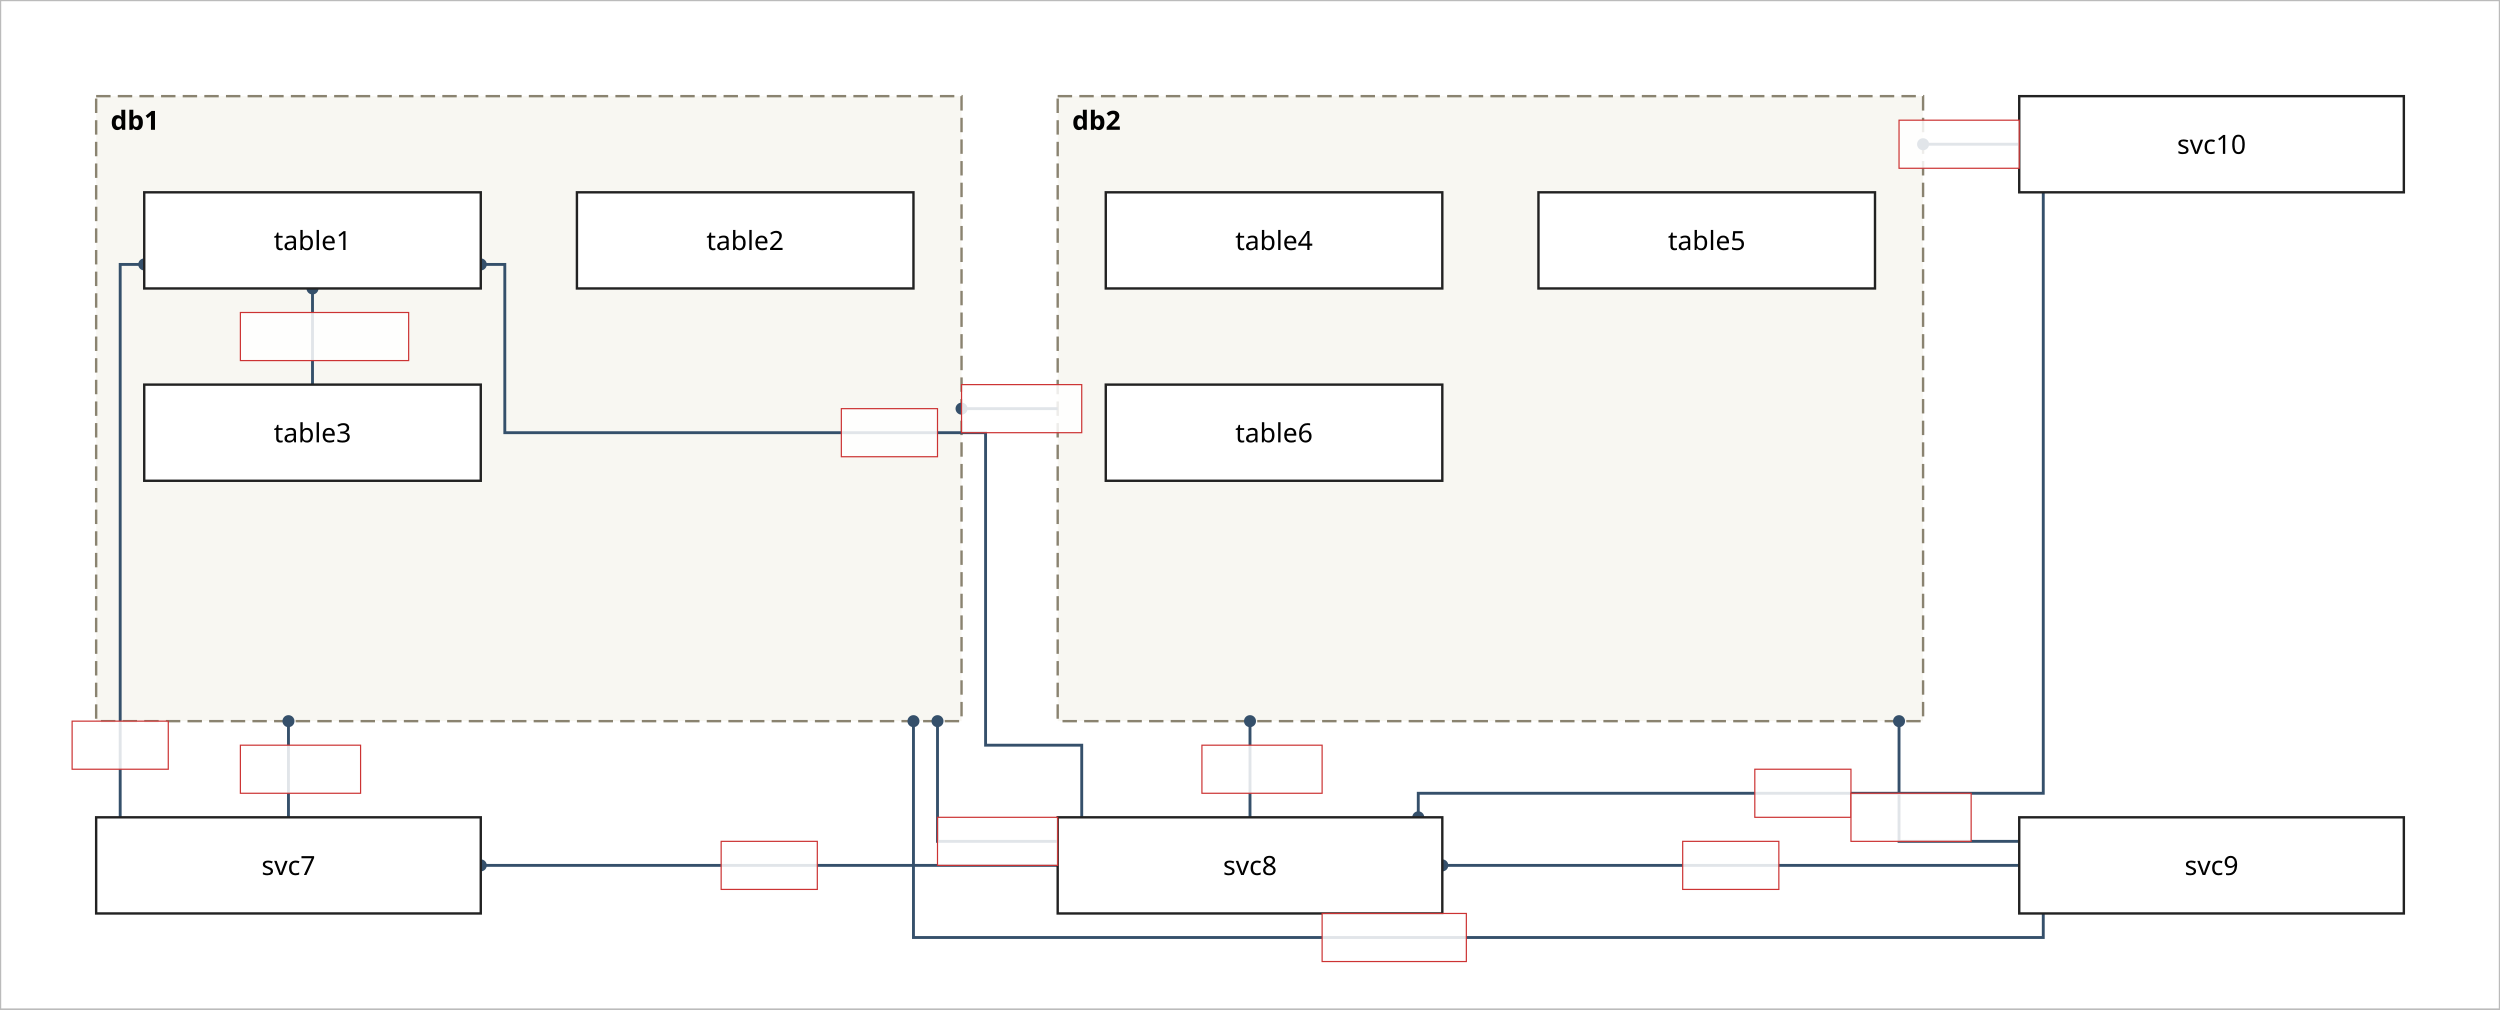
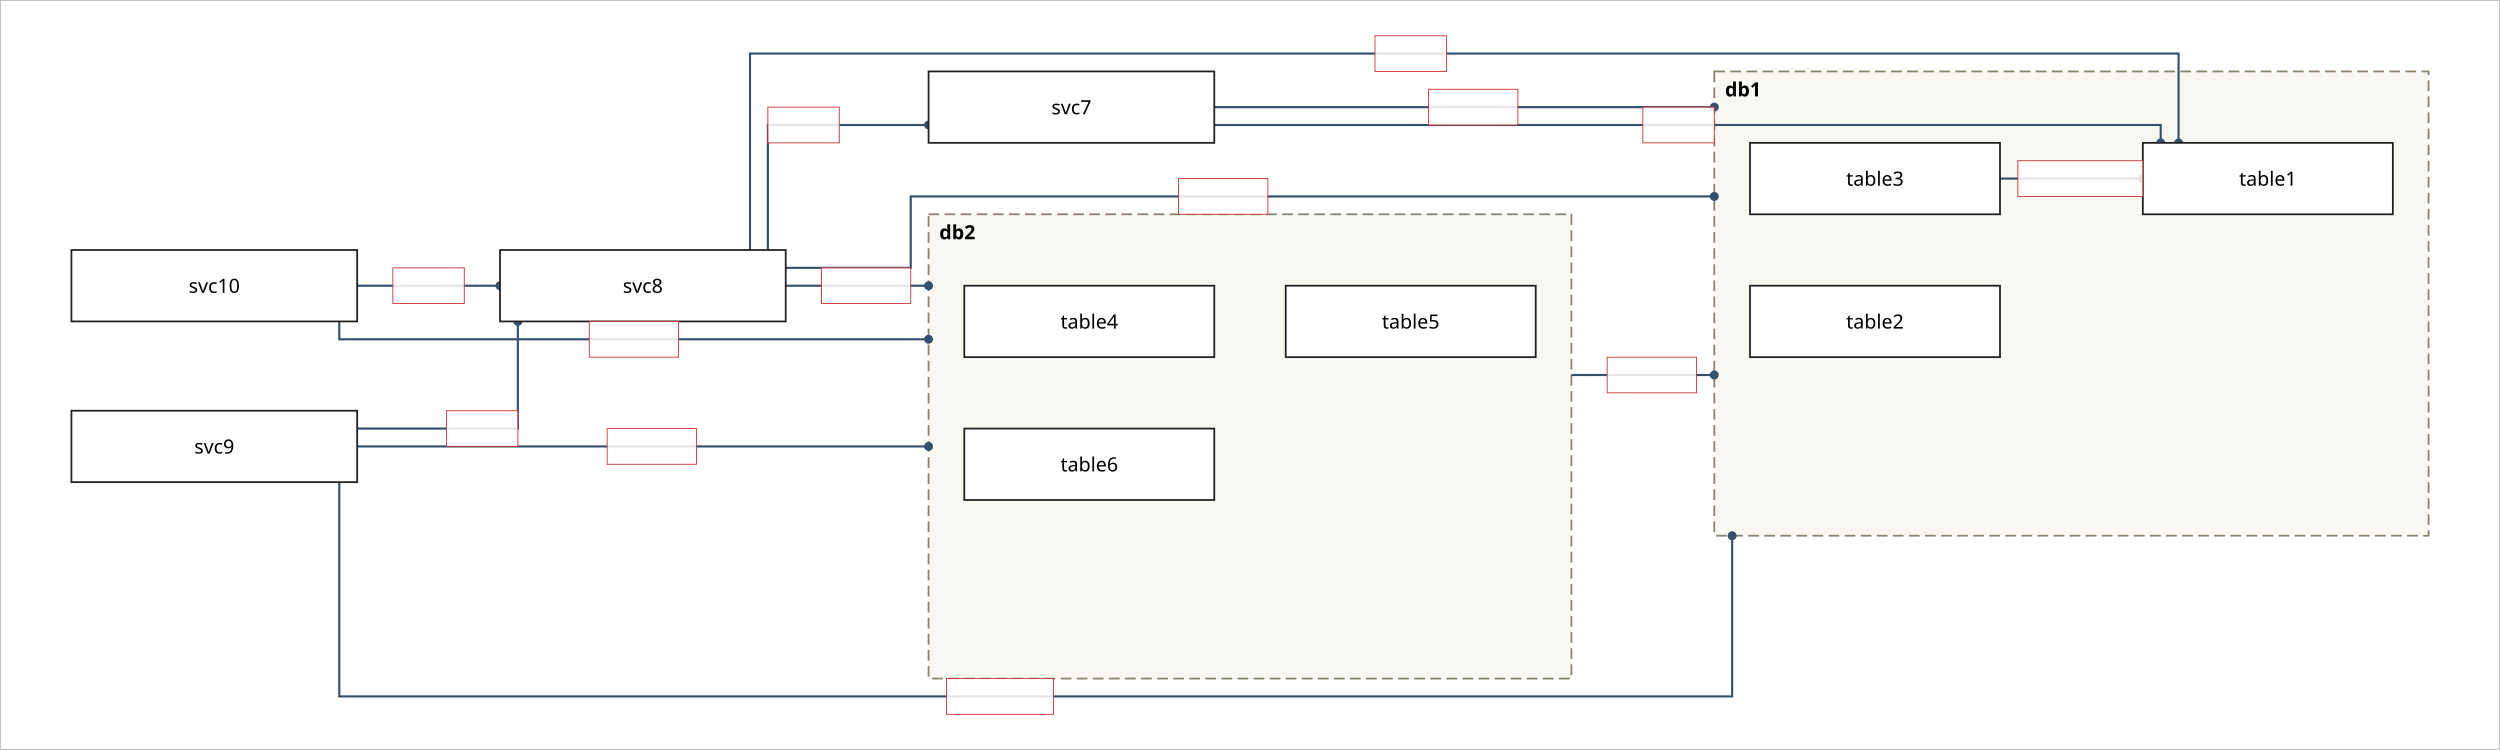
- <svg xmlns="http://www.w3.org/2000/svg" width="1040" height="420" viewBox="0 0 1040 420" font-family="sans-serif" font-size="11">
+ <svg xmlns="http://www.w3.org/2000/svg" width="1400" height="420" viewBox="0 0 1400 420" font-family="sans-serif" font-size="11">
  <rect width="100%" height="100%" fill="#fff" stroke="#bbb" />
-   <rect x="40" y="40" width="360" height="260" fill="#f3f1ea" fill-opacity="0.6" stroke="#8a8370" stroke-dasharray="6 3" />
-   <text x="46" y="54" font-weight="bold">db1</text>
-   <rect x="440" y="40" width="360" height="260" fill="#f3f1ea" fill-opacity="0.6" stroke="#8a8370" stroke-dasharray="6 3" />
-   <text x="446" y="54" font-weight="bold">db2</text>
-   <polyline points="130,160 130,120" fill="none" stroke="#35506b" stroke-width="1.2" />
-   <circle cx="130" cy="120" r="2.5" fill="#35506b" />
-   <polyline points="440,170 400,170" fill="none" stroke="#35506b" stroke-width="1.2" />
-   <circle cx="400" cy="170" r="2.5" fill="#35506b" />
-   <polyline points="840,60 800,60" fill="none" stroke="#35506b" stroke-width="1.2" />
-   <circle cx="800" cy="60" r="2.5" fill="#35506b" />
-   <polyline points="850,80 850,330 590,330 590,340" fill="none" stroke="#35506b" stroke-width="1.2" />
-   <circle cx="590" cy="340" r="2.5" fill="#35506b" />
-   <polyline points="120,340 120,300" fill="none" stroke="#35506b" stroke-width="1.2" />
-   <circle cx="120" cy="300" r="2.5" fill="#35506b" />
-   <polyline points="50,340 50,110 60,110" fill="none" stroke="#35506b" stroke-width="1.2" />
-   <circle cx="60" cy="110" r="2.5" fill="#35506b" />
-   <polyline points="440,350 390,350 390,300" fill="none" stroke="#35506b" stroke-width="1.2" />
-   <circle cx="390" cy="300" r="2.5" fill="#35506b" />
-   <polyline points="450,340 450,310 410,310 410,180 210,180 210,110 200,110" fill="none" stroke="#35506b" stroke-width="1.2" />
-   <circle cx="200" cy="110" r="2.5" fill="#35506b" />
-   <polyline points="520,340 520,300" fill="none" stroke="#35506b" stroke-width="1.2" />
-   <circle cx="520" cy="300" r="2.5" fill="#35506b" />
-   <polyline points="440,360 200,360" fill="none" stroke="#35506b" stroke-width="1.2" />
-   <circle cx="200" cy="360" r="2.5" fill="#35506b" />
-   <polyline points="850,380 850,390 380,390 380,300" fill="none" stroke="#35506b" stroke-width="1.2" />
-   <circle cx="380" cy="300" r="2.5" fill="#35506b" />
-   <polyline points="840,350 790,350 790,300" fill="none" stroke="#35506b" stroke-width="1.2" />
-   <circle cx="790" cy="300" r="2.5" fill="#35506b" />
-   <polyline points="840,360 600,360" fill="none" stroke="#35506b" stroke-width="1.2" />
-   <circle cx="600" cy="360" r="2.5" fill="#35506b" />
-   <rect x="60" y="80" width="140" height="40" fill="#fff" stroke="#222" />
-   <text x="130" y="104" text-anchor="middle">table1</text>
-   <rect x="240" y="80" width="140" height="40" fill="#fff" stroke="#222" />
-   <text x="310" y="104" text-anchor="middle">table2</text>
-   <rect x="60" y="160" width="140" height="40" fill="#fff" stroke="#222" />
-   <text x="130" y="184" text-anchor="middle">table3</text>
-   <rect x="460" y="80" width="140" height="40" fill="#fff" stroke="#222" />
-   <text x="530" y="104" text-anchor="middle">table4</text>
-   <rect x="640" y="80" width="140" height="40" fill="#fff" stroke="#222" />
-   <text x="710" y="104" text-anchor="middle">table5</text>
-   <rect x="460" y="160" width="140" height="40" fill="#fff" stroke="#222" />
-   <text x="530" y="184" text-anchor="middle">table6</text>
-   <rect x="840" y="40" width="160" height="40" fill="#fff" stroke="#222" />
-   <text x="920" y="64" text-anchor="middle">svc10</text>
-   <rect x="40" y="340" width="160" height="40" fill="#fff" stroke="#222" />
-   <text x="120" y="364" text-anchor="middle">svc7</text>
-   <rect x="440" y="340" width="160" height="40" fill="#fff" stroke="#222" />
-   <text x="520" y="364" text-anchor="middle">svc8</text>
-   <rect x="840" y="340" width="160" height="40" fill="#fff" stroke="#222" />
-   <text x="920" y="364" text-anchor="middle">svc9</text>
-   <rect x="100" y="130" width="70" height="20" fill="#fff" fill-opacity="0.85" stroke="#c33" stroke-width="0.5" />
-   <rect x="400" y="160" width="50" height="20" fill="#fff" fill-opacity="0.85" stroke="#c33" stroke-width="0.5" />
-   <rect x="790" y="50" width="50" height="20" fill="#fff" fill-opacity="0.85" stroke="#c33" stroke-width="0.5" />
-   <rect x="730" y="320" width="40" height="20" fill="#fff" fill-opacity="0.85" stroke="#c33" stroke-width="0.5" />
-   <rect x="100" y="310" width="50" height="20" fill="#fff" fill-opacity="0.85" stroke="#c33" stroke-width="0.5" />
-   <rect x="30" y="300" width="40" height="20" fill="#fff" fill-opacity="0.85" stroke="#c33" stroke-width="0.5" />
-   <rect x="390" y="340" width="50" height="20" fill="#fff" fill-opacity="0.85" stroke="#c33" stroke-width="0.5" />
-   <rect x="350" y="170" width="40" height="20" fill="#fff" fill-opacity="0.85" stroke="#c33" stroke-width="0.5" />
-   <rect x="500" y="310" width="50" height="20" fill="#fff" fill-opacity="0.85" stroke="#c33" stroke-width="0.5" />
-   <rect x="300" y="350" width="40" height="20" fill="#fff" fill-opacity="0.85" stroke="#c33" stroke-width="0.5" />
-   <rect x="550" y="380" width="60" height="20" fill="#fff" fill-opacity="0.85" stroke="#c33" stroke-width="0.5" />
-   <rect x="770" y="330" width="50" height="20" fill="#fff" fill-opacity="0.85" stroke="#c33" stroke-width="0.5" />
-   <rect x="700" y="350" width="40" height="20" fill="#fff" fill-opacity="0.85" stroke="#c33" stroke-width="0.5" />
+   <rect x="960" y="40" width="400" height="260" fill="#f3f1ea" fill-opacity="0.6" stroke="#8a8370" stroke-dasharray="6 3" />
+   <text x="966" y="54" font-weight="bold">db1</text>
+   <rect x="520" y="120" width="360" height="260" fill="#f3f1ea" fill-opacity="0.6" stroke="#8a8370" stroke-dasharray="6 3" />
+   <text x="526" y="134" font-weight="bold">db2</text>
+   <polyline points="1120,100 1200,100" fill="none" stroke="#35506b" stroke-width="1.2" />
+   <circle cx="1200" cy="100" r="2.5" fill="#35506b" />
+   <polyline points="880,210 960,210" fill="none" stroke="#35506b" stroke-width="1.2" />
+   <circle cx="960" cy="210" r="2.5" fill="#35506b" />
+   <polyline points="190,180 190,190 520,190" fill="none" stroke="#35506b" stroke-width="1.2" />
+   <circle cx="520" cy="190" r="2.5" fill="#35506b" />
+   <polyline points="200,160 280,160" fill="none" stroke="#35506b" stroke-width="1.2" />
+   <circle cx="280" cy="160" r="2.5" fill="#35506b" />
+   <polyline points="680,60 960,60" fill="none" stroke="#35506b" stroke-width="1.2" />
+   <circle cx="960" cy="60" r="2.5" fill="#35506b" />
+   <polyline points="680,70 1210,70 1210,80" fill="none" stroke="#35506b" stroke-width="1.2" />
+   <circle cx="1210" cy="80" r="2.5" fill="#35506b" />
+   <polyline points="440,150 510,150 510,110 960,110" fill="none" stroke="#35506b" stroke-width="1.2" />
+   <circle cx="960" cy="110" r="2.5" fill="#35506b" />
+   <polyline points="420,140 420,30 1220,30 1220,80" fill="none" stroke="#35506b" stroke-width="1.2" />
+   <circle cx="1220" cy="80" r="2.5" fill="#35506b" />
+   <polyline points="440,160 520,160" fill="none" stroke="#35506b" stroke-width="1.2" />
+   <circle cx="520" cy="160" r="2.5" fill="#35506b" />
+   <polyline points="430,140 430,70 520,70" fill="none" stroke="#35506b" stroke-width="1.2" />
+   <circle cx="520" cy="70" r="2.5" fill="#35506b" />
+   <polyline points="190,270 190,390 970,390 970,300" fill="none" stroke="#35506b" stroke-width="1.2" />
+   <circle cx="970" cy="300" r="2.5" fill="#35506b" />
+   <polyline points="200,250 520,250" fill="none" stroke="#35506b" stroke-width="1.2" />
+   <circle cx="520" cy="250" r="2.5" fill="#35506b" />
+   <polyline points="200,240 290,240 290,180" fill="none" stroke="#35506b" stroke-width="1.2" />
+   <circle cx="290" cy="180" r="2.5" fill="#35506b" />
+   <rect x="1200" y="80" width="140" height="40" fill="#fff" stroke="#222" />
+   <text x="1270" y="104" text-anchor="middle">table1</text>
+   <rect x="980" y="160" width="140" height="40" fill="#fff" stroke="#222" />
+   <text x="1050" y="184" text-anchor="middle">table2</text>
+   <rect x="980" y="80" width="140" height="40" fill="#fff" stroke="#222" />
+   <text x="1050" y="104" text-anchor="middle">table3</text>
+   <rect x="540" y="160" width="140" height="40" fill="#fff" stroke="#222" />
+   <text x="610" y="184" text-anchor="middle">table4</text>
+   <rect x="720" y="160" width="140" height="40" fill="#fff" stroke="#222" />
+   <text x="790" y="184" text-anchor="middle">table5</text>
+   <rect x="540" y="240" width="140" height="40" fill="#fff" stroke="#222" />
+   <text x="610" y="264" text-anchor="middle">table6</text>
+   <rect x="40" y="140" width="160" height="40" fill="#fff" stroke="#222" />
+   <text x="120" y="164" text-anchor="middle">svc10</text>
+   <rect x="520" y="40" width="160" height="40" fill="#fff" stroke="#222" />
+   <text x="600" y="64" text-anchor="middle">svc7</text>
+   <rect x="280" y="140" width="160" height="40" fill="#fff" stroke="#222" />
+   <text x="360" y="164" text-anchor="middle">svc8</text>
+   <rect x="40" y="230" width="160" height="40" fill="#fff" stroke="#222" />
+   <text x="120" y="254" text-anchor="middle">svc9</text>
+   <rect x="1130" y="90" width="70" height="20" fill="#fff" fill-opacity="0.85" stroke="#c33" stroke-width="0.5" />
+   <rect x="900" y="200" width="50" height="20" fill="#fff" fill-opacity="0.85" stroke="#c33" stroke-width="0.5" />
+   <rect x="330" y="180" width="50" height="20" fill="#fff" fill-opacity="0.85" stroke="#c33" stroke-width="0.5" />
+   <rect x="220" y="150" width="40" height="20" fill="#fff" fill-opacity="0.85" stroke="#c33" stroke-width="0.5" />
+   <rect x="800" y="50" width="50" height="20" fill="#fff" fill-opacity="0.85" stroke="#c33" stroke-width="0.5" />
+   <rect x="920" y="60" width="40" height="20" fill="#fff" fill-opacity="0.85" stroke="#c33" stroke-width="0.5" />
+   <rect x="660" y="100" width="50" height="20" fill="#fff" fill-opacity="0.85" stroke="#c33" stroke-width="0.5" />
+   <rect x="770" y="20" width="40" height="20" fill="#fff" fill-opacity="0.85" stroke="#c33" stroke-width="0.5" />
+   <rect x="460" y="150" width="50" height="20" fill="#fff" fill-opacity="0.85" stroke="#c33" stroke-width="0.5" />
+   <rect x="430" y="60" width="40" height="20" fill="#fff" fill-opacity="0.85" stroke="#c33" stroke-width="0.5" />
+   <rect x="530" y="380" width="60" height="20" fill="#fff" fill-opacity="0.85" stroke="#c33" stroke-width="0.5" />
+   <rect x="340" y="240" width="50" height="20" fill="#fff" fill-opacity="0.85" stroke="#c33" stroke-width="0.5" />
+   <rect x="250" y="230" width="40" height="20" fill="#fff" fill-opacity="0.85" stroke="#c33" stroke-width="0.5" />
</svg>
